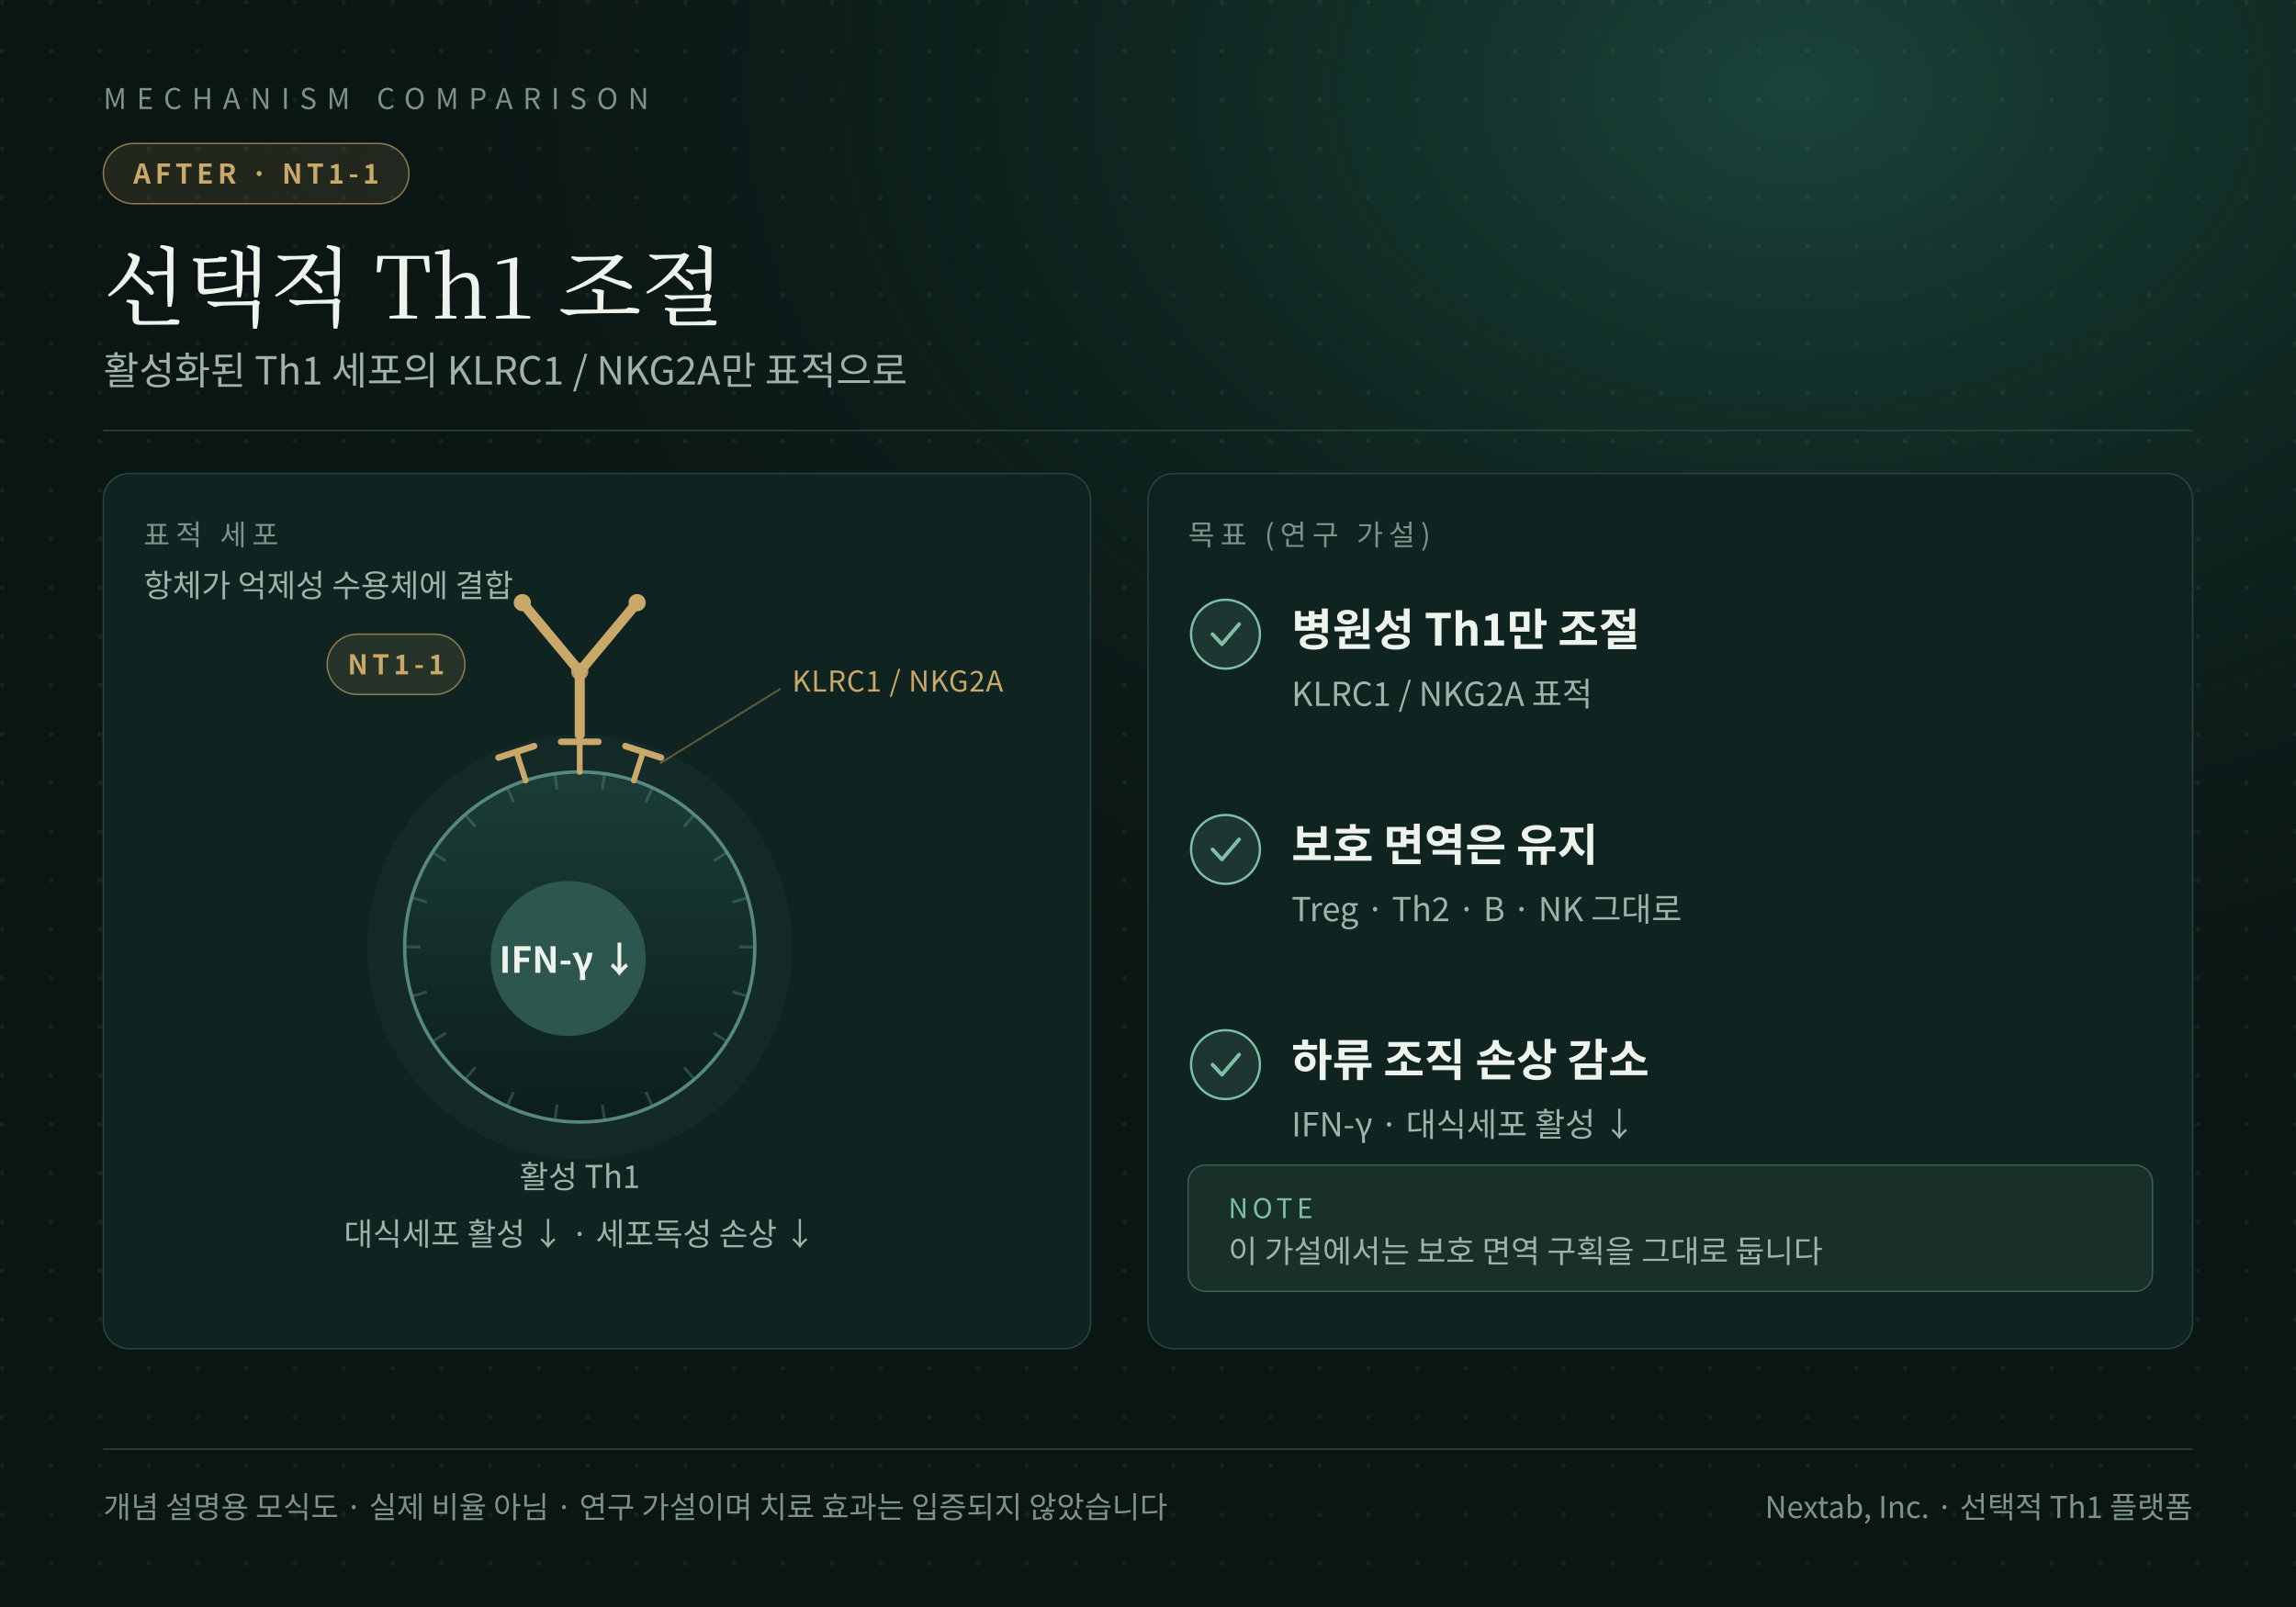
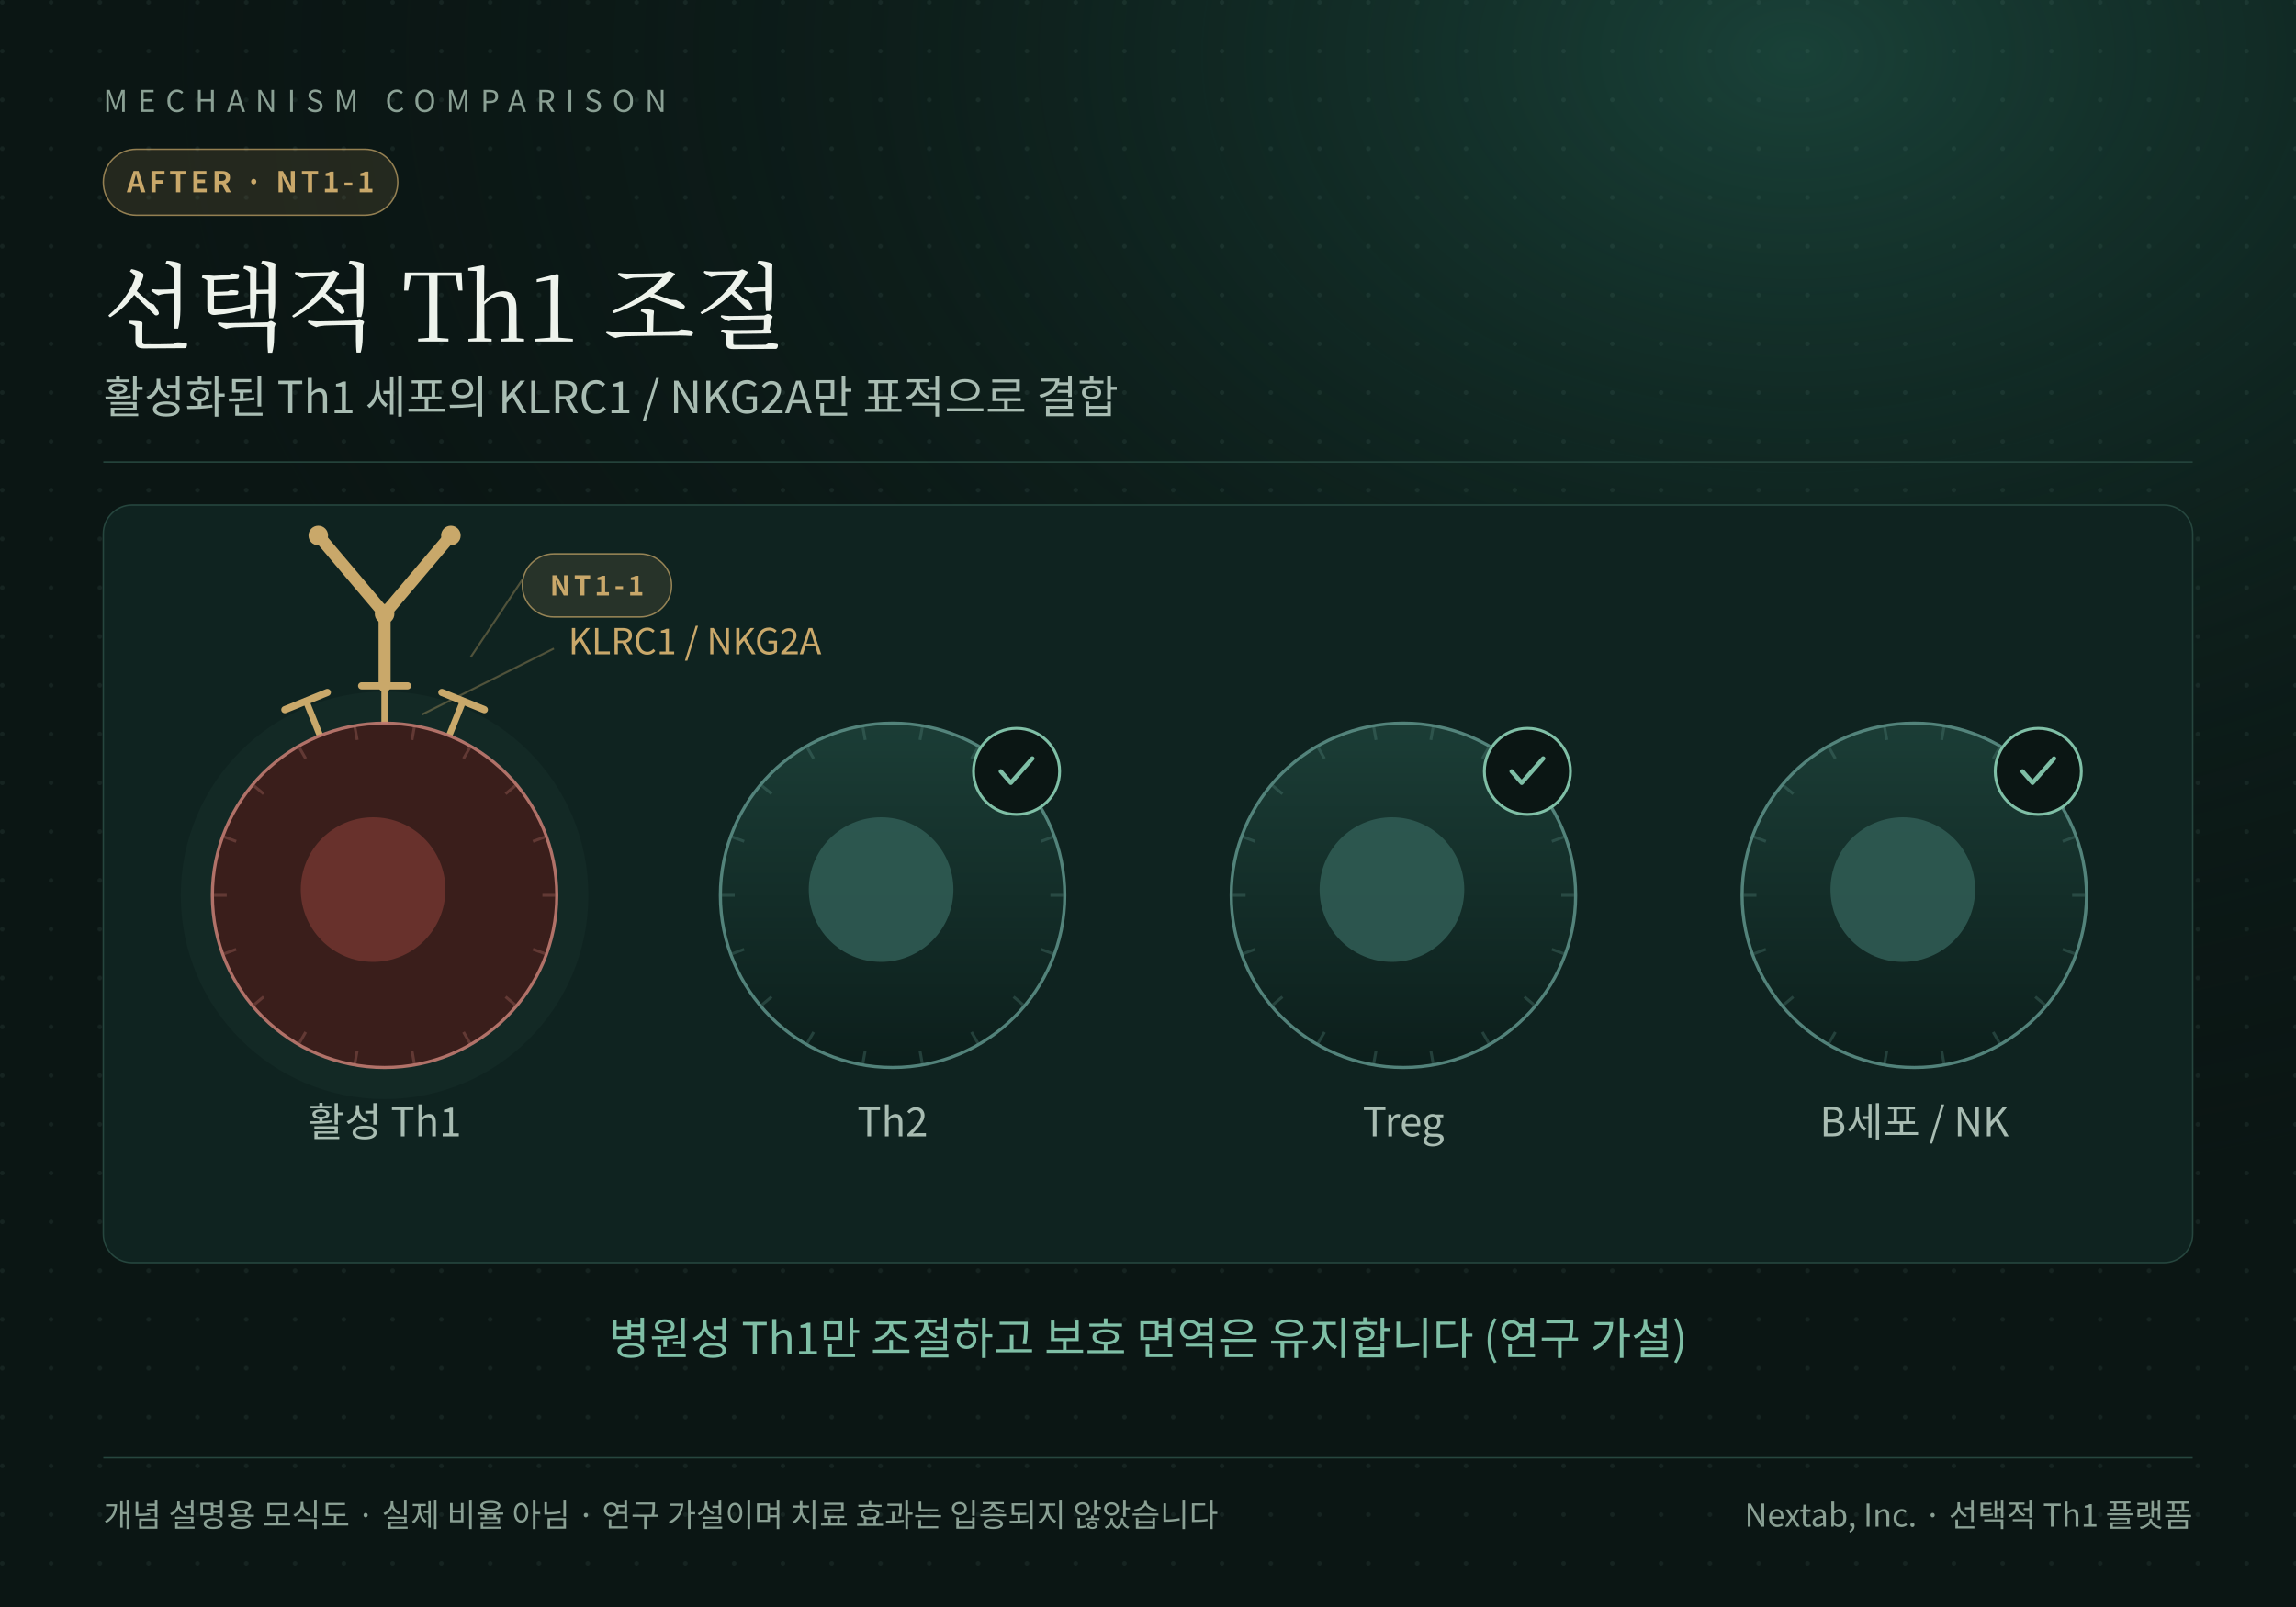
<svg xmlns="http://www.w3.org/2000/svg" width="1600" height="1120" viewBox="0 0 1600 1120">
  <defs>
-     <radialGradient id="glow" cx="78%" cy="6%" r="70%">
-       <stop offset="0%" stop-color="#1d4c41" stop-opacity="0.85" />
-       <stop offset="55%" stop-color="#123029" stop-opacity="0.35" />
+     <radialGradient id="glow" cx="78%" cy="4%" r="72%">
+       <stop offset="0%" stop-color="#1d4c41" stop-opacity="0.8" />
+       <stop offset="55%" stop-color="#123029" stop-opacity="0.3" />
      <stop offset="100%" stop-color="#0b1614" stop-opacity="0" />
    </radialGradient>
    <pattern id="dots" width="34" height="34" patternUnits="userSpaceOnUse">
      <circle cx="1.6" cy="1.6" r="1.6" fill="#8fb4a6" fill-opacity="0.09" />
    </pattern>
    <linearGradient id="cellfill" x1="0" y1="0" x2="0" y2="1">
      <stop offset="0%" stop-color="#1b3d36" />
      <stop offset="100%" stop-color="#0c1e1b" />
    </linearGradient>
  </defs>
  <rect width="1600" height="1120" fill="#0b1614" />
  <rect width="1600" height="1120" fill="url(#glow)" />
  <rect width="1600" height="1120" fill="url(#dots)" />
-   <text x="72" y="76" fill="#7d938a" font-family="'Noto Sans CJK KR','Noto Sans KR','Helvetica Neue',Arial,sans-serif" font-size="20" letter-spacing="7">MECHANISM COMPARISON</text>
-   <rect x="72" y="100" width="213" height="42" rx="21" fill="#c9a86a" fill-opacity="0.12" stroke="#c9a86a" stroke-opacity="0.65" />
-   <text x="178.5" y="128" fill="#c9a86a" font-family="'Noto Sans CJK KR','Noto Sans KR','Helvetica Neue',Arial,sans-serif" font-size="19" font-weight="600" letter-spacing="3" text-anchor="middle">AFTER · NT1-1</text>
-   <text x="72" y="222" fill="#eef3ec" font-family="Georgia,'Noto Serif CJK KR','Noto Serif KR',serif" font-size="60">선택적 Th1 조절</text>
-   <text x="72" y="268" fill="#9fb3a9" font-family="'Noto Sans CJK KR','Noto Sans KR','Helvetica Neue',Arial,sans-serif" font-size="27">활성화된 Th1 세포의 KLRC1 / NKG2A만 표적으로</text>
-   <line x1="72" y1="300" x2="1528" y2="300" stroke="#26463e" stroke-width="1" />
-   <rect x="72" y="330" width="688" height="610" rx="18" fill="#0f2320" stroke="#26463e" />
-   <text x="100" y="380" fill="#7d938a" font-family="'Noto Sans CJK KR','Noto Sans KR','Helvetica Neue',Arial,sans-serif" font-size="20" letter-spacing="4">표적 세포</text>
-   <text x="100" y="416" fill="#9fb3a9" font-family="'Noto Sans CJK KR','Noto Sans KR','Helvetica Neue',Arial,sans-serif" font-size="22">항체가 억제성 수용체에 결합</text>
-   <circle cx="404" cy="660" r="148" fill="#5a8d84" fill-opacity="0.07" />
-   <circle cx="404" cy="660" r="122" fill="url(#cellfill)" stroke="#5a8d84" stroke-width="2.4" stroke-opacity="0.95" />
-   <line x1="515.0" y1="660.0" x2="525.0" y2="660.0" stroke="#5a8d84" stroke-opacity="0.38" stroke-width="2" />
-   <line x1="510.5" y1="691.3" x2="520.1" y2="694.1" stroke="#5a8d84" stroke-opacity="0.38" stroke-width="2" />
-   <line x1="497.4" y1="720.0" x2="505.8" y2="725.4" stroke="#5a8d84" stroke-opacity="0.38" stroke-width="2" />
-   <line x1="476.7" y1="743.9" x2="483.2" y2="751.4" stroke="#5a8d84" stroke-opacity="0.38" stroke-width="2" />
-   <line x1="450.1" y1="761.0" x2="454.3" y2="770.1" stroke="#5a8d84" stroke-opacity="0.38" stroke-width="2" />
-   <line x1="419.8" y1="769.9" x2="421.2" y2="779.8" stroke="#5a8d84" stroke-opacity="0.38" stroke-width="2" />
-   <line x1="388.2" y1="769.9" x2="386.8" y2="779.8" stroke="#5a8d84" stroke-opacity="0.38" stroke-width="2" />
-   <line x1="357.9" y1="761.0" x2="353.7" y2="770.1" stroke="#5a8d84" stroke-opacity="0.38" stroke-width="2" />
-   <line x1="331.3" y1="743.9" x2="324.8" y2="751.4" stroke="#5a8d84" stroke-opacity="0.38" stroke-width="2" />
-   <line x1="310.6" y1="720.0" x2="302.2" y2="725.4" stroke="#5a8d84" stroke-opacity="0.38" stroke-width="2" />
-   <line x1="297.5" y1="691.3" x2="287.9" y2="694.1" stroke="#5a8d84" stroke-opacity="0.38" stroke-width="2" />
-   <line x1="293.0" y1="660.0" x2="283.0" y2="660.0" stroke="#5a8d84" stroke-opacity="0.38" stroke-width="2" />
-   <line x1="297.5" y1="628.7" x2="287.9" y2="625.9" stroke="#5a8d84" stroke-opacity="0.38" stroke-width="2" />
-   <line x1="310.6" y1="600.0" x2="302.2" y2="594.6" stroke="#5a8d84" stroke-opacity="0.38" stroke-width="2" />
-   <line x1="331.3" y1="576.1" x2="324.8" y2="568.6" stroke="#5a8d84" stroke-opacity="0.38" stroke-width="2" />
-   <line x1="357.9" y1="559.0" x2="353.7" y2="549.9" stroke="#5a8d84" stroke-opacity="0.38" stroke-width="2" />
-   <line x1="388.2" y1="550.1" x2="386.8" y2="540.2" stroke="#5a8d84" stroke-opacity="0.38" stroke-width="2" />
-   <line x1="419.8" y1="550.1" x2="421.2" y2="540.2" stroke="#5a8d84" stroke-opacity="0.38" stroke-width="2" />
-   <line x1="450.1" y1="559.0" x2="454.3" y2="549.9" stroke="#5a8d84" stroke-opacity="0.38" stroke-width="2" />
-   <line x1="476.7" y1="576.1" x2="483.2" y2="568.6" stroke="#5a8d84" stroke-opacity="0.38" stroke-width="2" />
-   <line x1="497.4" y1="600.0" x2="505.8" y2="594.6" stroke="#5a8d84" stroke-opacity="0.38" stroke-width="2" />
-   <line x1="510.5" y1="628.7" x2="520.1" y2="625.9" stroke="#5a8d84" stroke-opacity="0.38" stroke-width="2" />
-   <circle cx="396" cy="668" r="54" fill="#2f5a52" fill-opacity="0.92" />
-   <text x="396" y="678" fill="#eef3ec" font-family="'Noto Sans CJK KR','Noto Sans KR','Helvetica Neue',Arial,sans-serif" font-size="25" font-weight="600" text-anchor="middle">IFN-γ ↓</text>
-   <line x1="366.3" y1="544.0" x2="359.8" y2="524.0" stroke="#c9a86a" stroke-width="4" stroke-linecap="round" />
-   <line x1="347.4" y1="528.0" x2="372.2" y2="520.0" stroke="#c9a86a" stroke-width="4.5" stroke-linecap="round" />
-   <line x1="404.0" y1="538.0" x2="404.0" y2="517.0" stroke="#c9a86a" stroke-width="4" stroke-linecap="round" />
-   <line x1="391.0" y1="517.0" x2="417.0" y2="517.0" stroke="#c9a86a" stroke-width="4.5" stroke-linecap="round" />
-   <line x1="441.7" y1="544.0" x2="448.2" y2="524.0" stroke="#c9a86a" stroke-width="4" stroke-linecap="round" />
-   <line x1="435.8" y1="520.0" x2="460.6" y2="528.0" stroke="#c9a86a" stroke-width="4.5" stroke-linecap="round" />
-   <g stroke="#c9a86a" stroke-width="7.0" stroke-linecap="round" fill="none">
-     <line x1="404" y1="512.0" x2="404" y2="468.0" />
-     <line x1="404" y1="468.0" x2="364.0" y2="420.0" />
-     <line x1="404" y1="468.0" x2="444.0" y2="420.0" />
+   <text x="72" y="78" fill="#8aa094" font-family="'Noto Sans CJK KR','Noto Sans KR','Helvetica Neue',Arial,sans-serif" font-size="21" letter-spacing="7">MECHANISM COMPARISON</text>
+   <rect x="72" y="104" width="205.2" height="46" rx="23.0" fill="#c9a86a" fill-opacity="0.13" stroke="#c9a86a" stroke-opacity="0.7" />
+   <text x="174.6" y="134.0" fill="#c9a86a" font-family="'Noto Sans CJK KR','Noto Sans KR','Helvetica Neue',Arial,sans-serif" font-size="20" font-weight="600" letter-spacing="2.5" text-anchor="middle">AFTER · NT1-1</text>
+   <text x="72" y="238" fill="#eef3ec" font-family="Georgia,'Noto Serif CJK KR','Noto Serif KR',serif" font-size="66">선택적 Th1 조절</text>
+   <text x="72" y="288" fill="#a8bcb2" font-family="'Noto Sans CJK KR','Noto Sans KR','Helvetica Neue',Arial,sans-serif" font-size="31">활성화된 Th1 세포의 KLRC1 / NKG2A만 표적으로 결합</text>
+   <line x1="72" y1="322" x2="1528" y2="322" stroke="#26463e" stroke-width="1" />
+   <rect x="72" y="352" width="1456" height="528" rx="20" fill="#0f2320" stroke="#26463e" />
+   <circle cx="268" cy="624" r="142" fill="#5a8d84" fill-opacity="0.06" />
+   <line x1="223.0" y1="512.7" x2="213.3" y2="488.6" stroke="#c9a86a" stroke-width="4.5" stroke-linecap="round" />
+   <line x1="198.5" y1="494.6" x2="228.1" y2="482.6" stroke="#c9a86a" stroke-width="5" stroke-linecap="round" />
+   <line x1="268.0" y1="504.0" x2="268.0" y2="478.0" stroke="#c9a86a" stroke-width="4.5" stroke-linecap="round" />
+   <line x1="252.0" y1="478.0" x2="284.0" y2="478.0" stroke="#c9a86a" stroke-width="5" stroke-linecap="round" />
+   <line x1="313.0" y1="512.7" x2="322.7" y2="488.6" stroke="#c9a86a" stroke-width="4.5" stroke-linecap="round" />
+   <line x1="307.9" y1="482.6" x2="337.5" y2="494.6" stroke="#c9a86a" stroke-width="5" stroke-linecap="round" />
+   <g stroke="#c9a86a" stroke-width="8.4" stroke-linecap="round" fill="none">
+     <line x1="268" y1="478.2" x2="268" y2="427.8" />
+     <line x1="268" y1="427.8" x2="221.8" y2="373.2" />
+     <line x1="268" y1="427.8" x2="314.2" y2="373.2" />
  </g>
-   <circle cx="364.0" cy="420.0" r="6.0" fill="#c9a86a" />
-   <circle cx="444.0" cy="420.0" r="6.0" fill="#c9a86a" />
-   <circle cx="404" cy="468.0" r="6.0" fill="#c9a86a" fill-opacity="0.9" />
-   <rect x="228" y="442" width="96" height="42" rx="21" fill="#c9a86a" fill-opacity="0.12" stroke="#c9a86a" stroke-opacity="0.65" />
-   <text x="276.0" y="470" fill="#c9a86a" font-family="'Noto Sans CJK KR','Noto Sans KR','Helvetica Neue',Arial,sans-serif" font-size="19" font-weight="600" letter-spacing="3" text-anchor="middle">NT1-1</text>
-   <line x1="460" y1="532" x2="544" y2="480" stroke="#c9a86a" stroke-opacity="0.4" stroke-width="1.4" />
-   <text x="552" y="482" fill="#c9a86a" font-family="'Noto Sans CJK KR','Noto Sans KR','Helvetica Neue',Arial,sans-serif" font-size="20" letter-spacing="0.5">KLRC1 / NKG2A</text>
-   <text x="404" y="828" fill="#9fb3a9" font-family="'Noto Sans CJK KR','Noto Sans KR','Helvetica Neue',Arial,sans-serif" font-size="22" text-anchor="middle">활성 Th1</text>
-   <text x="404" y="868" fill="#9fb3a9" font-family="'Noto Sans CJK KR','Noto Sans KR','Helvetica Neue',Arial,sans-serif" font-size="22" text-anchor="middle">대식세포 활성 ↓  ·  세포독성 손상 ↓</text>
-   <rect x="800" y="330" width="728" height="610" rx="18" fill="#0f2320" stroke="#26463e" />
-   <text x="828" y="380" fill="#7d938a" font-family="'Noto Sans CJK KR','Noto Sans KR','Helvetica Neue',Arial,sans-serif" font-size="20" letter-spacing="4">목표 (연구 가설)</text>
-   <circle cx="854" cy="442" r="24" fill="#7fbfa6" fill-opacity="0.13" stroke="#7fbfa6" stroke-width="1.6" />
-   <path d="M845 442 l6.5 7 l12 -14" fill="none" stroke="#7fbfa6" stroke-width="2.6" stroke-linecap="round" stroke-linejoin="round" />
-   <text x="900" y="450" fill="#eef3ec" font-family="'Noto Sans CJK KR','Noto Sans KR','Helvetica Neue',Arial,sans-serif" font-size="31" font-weight="600">병원성 Th1만 조절</text>
-   <text x="900" y="492" fill="#9fb3a9" font-family="'Noto Sans CJK KR','Noto Sans KR','Helvetica Neue',Arial,sans-serif" font-size="23">KLRC1 / NKG2A 표적</text>
-   <circle cx="854" cy="592" r="24" fill="#7fbfa6" fill-opacity="0.13" stroke="#7fbfa6" stroke-width="1.6" />
-   <path d="M845 592 l6.5 7 l12 -14" fill="none" stroke="#7fbfa6" stroke-width="2.6" stroke-linecap="round" stroke-linejoin="round" />
-   <text x="900" y="600" fill="#eef3ec" font-family="'Noto Sans CJK KR','Noto Sans KR','Helvetica Neue',Arial,sans-serif" font-size="31" font-weight="600">보호 면역은 유지</text>
-   <text x="900" y="642" fill="#9fb3a9" font-family="'Noto Sans CJK KR','Noto Sans KR','Helvetica Neue',Arial,sans-serif" font-size="23">Treg · Th2 · B · NK 그대로</text>
-   <circle cx="854" cy="742" r="24" fill="#7fbfa6" fill-opacity="0.13" stroke="#7fbfa6" stroke-width="1.6" />
-   <path d="M845 742 l6.5 7 l12 -14" fill="none" stroke="#7fbfa6" stroke-width="2.6" stroke-linecap="round" stroke-linejoin="round" />
-   <text x="900" y="750" fill="#eef3ec" font-family="'Noto Sans CJK KR','Noto Sans KR','Helvetica Neue',Arial,sans-serif" font-size="31" font-weight="600">하류 조직 손상 감소</text>
-   <text x="900" y="792" fill="#9fb3a9" font-family="'Noto Sans CJK KR','Noto Sans KR','Helvetica Neue',Arial,sans-serif" font-size="23">IFN-γ · 대식세포 활성 ↓</text>
-   <rect x="828" y="812" width="672" height="88" rx="12" fill="#7fbfa6" fill-opacity="0.08" stroke="#7fbfa6" stroke-opacity="0.35" />
-   <text x="856" y="849" fill="#7fbfa6" font-family="'Noto Sans CJK KR','Noto Sans KR','Helvetica Neue',Arial,sans-serif" font-size="19" letter-spacing="3">NOTE</text>
-   <text x="856" y="880" fill="#9fb3a9" font-family="'Noto Sans CJK KR','Noto Sans KR','Helvetica Neue',Arial,sans-serif" font-size="22">이 가설에서는 보호 면역 구획을 그대로 둡니다</text>
-   <line x1="72" y1="1010" x2="1528" y2="1010" stroke="#26463e" stroke-width="1" />
-   <text x="72" y="1058" fill="#7d938a" font-family="'Noto Sans CJK KR','Noto Sans KR','Helvetica Neue',Arial,sans-serif" font-size="21">개념 설명용 모식도 · 실제 비율 아님 · 연구 가설이며 치료 효과는 입증되지 않았습니다</text>
-   <text x="1528" y="1058" fill="#7d938a" font-family="'Noto Sans CJK KR','Noto Sans KR','Helvetica Neue',Arial,sans-serif" font-size="21" text-anchor="end">Nextab, Inc. · 선택적 Th1 플랫폼</text>
+   <circle cx="221.8" cy="373.2" r="6.825" fill="#c9a86a" />
+   <circle cx="314.2" cy="373.2" r="6.825" fill="#c9a86a" />
+   <circle cx="268" cy="427.8" r="6.825" fill="#c9a86a" />
+   <rect x="364" y="386" width="104" height="44" rx="22.0" fill="#c9a86a" fill-opacity="0.13" stroke="#c9a86a" stroke-opacity="0.7" />
+   <text x="416.0" y="415.0" fill="#c9a86a" font-family="'Noto Sans CJK KR','Noto Sans KR','Helvetica Neue',Arial,sans-serif" font-size="19" font-weight="600" letter-spacing="2.5" text-anchor="middle">NT1-1</text>
+   <line x1="364" y1="404" x2="328" y2="458" stroke="#c9a86a" stroke-opacity="0.35" stroke-width="1.4" />
+   <line x1="294" y1="498" x2="386" y2="452" stroke="#c9a86a" stroke-opacity="0.35" stroke-width="1.4" />
+   <text x="396" y="456" fill="#c9a86a" font-family="'Noto Sans CJK KR','Noto Sans KR','Helvetica Neue',Arial,sans-serif" font-size="25">KLRC1 / NKG2A</text>
+   <circle cx="268" cy="624" r="120" fill="#3a1e1b" stroke="#c07a70" stroke-width="2.2" stroke-opacity="0.9" />
+   <line x1="378.0" y1="624.0" x2="387.0" y2="624.0" stroke="#c07a70" stroke-opacity="0.3" stroke-width="2" />
+   <line x1="371.4" y1="661.6" x2="379.8" y2="664.7" stroke="#c07a70" stroke-opacity="0.3" stroke-width="2" />
+   <line x1="352.3" y1="694.7" x2="359.2" y2="700.5" stroke="#c07a70" stroke-opacity="0.3" stroke-width="2" />
+   <line x1="323.0" y1="719.3" x2="327.5" y2="727.1" stroke="#c07a70" stroke-opacity="0.3" stroke-width="2" />
+   <line x1="287.1" y1="732.3" x2="288.7" y2="741.2" stroke="#c07a70" stroke-opacity="0.3" stroke-width="2" />
+   <line x1="248.9" y1="732.3" x2="247.3" y2="741.2" stroke="#c07a70" stroke-opacity="0.3" stroke-width="2" />
+   <line x1="213.0" y1="719.3" x2="208.5" y2="727.1" stroke="#c07a70" stroke-opacity="0.3" stroke-width="2" />
+   <line x1="183.7" y1="694.7" x2="176.8" y2="700.5" stroke="#c07a70" stroke-opacity="0.3" stroke-width="2" />
+   <line x1="164.6" y1="661.6" x2="156.2" y2="664.7" stroke="#c07a70" stroke-opacity="0.3" stroke-width="2" />
+   <line x1="158.0" y1="624.0" x2="149.0" y2="624.0" stroke="#c07a70" stroke-opacity="0.3" stroke-width="2" />
+   <line x1="164.6" y1="586.4" x2="156.2" y2="583.3" stroke="#c07a70" stroke-opacity="0.3" stroke-width="2" />
+   <line x1="183.7" y1="553.3" x2="176.8" y2="547.5" stroke="#c07a70" stroke-opacity="0.3" stroke-width="2" />
+   <line x1="213.0" y1="528.7" x2="208.5" y2="520.9" stroke="#c07a70" stroke-opacity="0.3" stroke-width="2" />
+   <line x1="248.9" y1="515.7" x2="247.3" y2="506.8" stroke="#c07a70" stroke-opacity="0.3" stroke-width="2" />
+   <line x1="287.1" y1="515.7" x2="288.7" y2="506.8" stroke="#c07a70" stroke-opacity="0.3" stroke-width="2" />
+   <line x1="323.0" y1="528.7" x2="327.5" y2="520.9" stroke="#c07a70" stroke-opacity="0.3" stroke-width="2" />
+   <line x1="352.3" y1="553.3" x2="359.2" y2="547.5" stroke="#c07a70" stroke-opacity="0.3" stroke-width="2" />
+   <line x1="371.4" y1="586.4" x2="379.8" y2="583.3" stroke="#c07a70" stroke-opacity="0.3" stroke-width="2" />
+   <circle cx="260" cy="620" r="50.4" fill="#6d332e" fill-opacity="0.9" />
+   <text x="268" y="792" fill="#a8bcb2" font-family="'Noto Sans CJK KR','Noto Sans KR','Helvetica Neue',Arial,sans-serif" font-size="28" text-anchor="middle">활성 Th1</text>
+   <circle cx="622" cy="624" r="120" fill="url(#cellfill)" stroke="#5a8d84" stroke-width="2.2" stroke-opacity="0.9" />
+   <line x1="732.0" y1="624.0" x2="741.0" y2="624.0" stroke="#5a8d84" stroke-opacity="0.3" stroke-width="2" />
+   <line x1="725.4" y1="661.6" x2="733.8" y2="664.7" stroke="#5a8d84" stroke-opacity="0.3" stroke-width="2" />
+   <line x1="706.3" y1="694.7" x2="713.2" y2="700.5" stroke="#5a8d84" stroke-opacity="0.3" stroke-width="2" />
+   <line x1="677.0" y1="719.3" x2="681.5" y2="727.1" stroke="#5a8d84" stroke-opacity="0.3" stroke-width="2" />
+   <line x1="641.1" y1="732.3" x2="642.7" y2="741.2" stroke="#5a8d84" stroke-opacity="0.3" stroke-width="2" />
+   <line x1="602.9" y1="732.3" x2="601.3" y2="741.2" stroke="#5a8d84" stroke-opacity="0.3" stroke-width="2" />
+   <line x1="567.0" y1="719.3" x2="562.5" y2="727.1" stroke="#5a8d84" stroke-opacity="0.3" stroke-width="2" />
+   <line x1="537.7" y1="694.7" x2="530.8" y2="700.5" stroke="#5a8d84" stroke-opacity="0.3" stroke-width="2" />
+   <line x1="518.6" y1="661.6" x2="510.2" y2="664.7" stroke="#5a8d84" stroke-opacity="0.3" stroke-width="2" />
+   <line x1="512.0" y1="624.0" x2="503.0" y2="624.0" stroke="#5a8d84" stroke-opacity="0.3" stroke-width="2" />
+   <line x1="518.6" y1="586.4" x2="510.2" y2="583.3" stroke="#5a8d84" stroke-opacity="0.3" stroke-width="2" />
+   <line x1="537.7" y1="553.3" x2="530.8" y2="547.5" stroke="#5a8d84" stroke-opacity="0.3" stroke-width="2" />
+   <line x1="567.0" y1="528.7" x2="562.5" y2="520.9" stroke="#5a8d84" stroke-opacity="0.3" stroke-width="2" />
+   <line x1="602.9" y1="515.7" x2="601.3" y2="506.8" stroke="#5a8d84" stroke-opacity="0.3" stroke-width="2" />
+   <line x1="641.1" y1="515.7" x2="642.7" y2="506.8" stroke="#5a8d84" stroke-opacity="0.3" stroke-width="2" />
+   <line x1="677.0" y1="528.7" x2="681.5" y2="520.9" stroke="#5a8d84" stroke-opacity="0.3" stroke-width="2" />
+   <line x1="706.3" y1="553.3" x2="713.2" y2="547.5" stroke="#5a8d84" stroke-opacity="0.3" stroke-width="2" />
+   <line x1="725.4" y1="586.4" x2="733.8" y2="583.3" stroke="#5a8d84" stroke-opacity="0.3" stroke-width="2" />
+   <circle cx="614" cy="620" r="50.4" fill="#2f5a52" fill-opacity="0.9" />
+   <text x="622" y="792" fill="#a8bcb2" font-family="'Noto Sans CJK KR','Noto Sans KR','Helvetica Neue',Arial,sans-serif" font-size="28" text-anchor="middle">Th2</text>
+   <circle cx="708.4" cy="537.6" r="30" fill="#0b1614" stroke="#7fbfa6" stroke-width="2" />
+   <path d="M697.4 537.6 l7 8 l15 -17" fill="none" stroke="#7fbfa6" stroke-width="3" stroke-linecap="round" stroke-linejoin="round" />
+   <circle cx="978" cy="624" r="120" fill="url(#cellfill)" stroke="#5a8d84" stroke-width="2.2" stroke-opacity="0.9" />
+   <line x1="1088.0" y1="624.0" x2="1097.0" y2="624.0" stroke="#5a8d84" stroke-opacity="0.3" stroke-width="2" />
+   <line x1="1081.4" y1="661.6" x2="1089.8" y2="664.7" stroke="#5a8d84" stroke-opacity="0.3" stroke-width="2" />
+   <line x1="1062.3" y1="694.7" x2="1069.2" y2="700.5" stroke="#5a8d84" stroke-opacity="0.3" stroke-width="2" />
+   <line x1="1033.0" y1="719.3" x2="1037.5" y2="727.1" stroke="#5a8d84" stroke-opacity="0.3" stroke-width="2" />
+   <line x1="997.1" y1="732.3" x2="998.7" y2="741.2" stroke="#5a8d84" stroke-opacity="0.3" stroke-width="2" />
+   <line x1="958.9" y1="732.3" x2="957.3" y2="741.2" stroke="#5a8d84" stroke-opacity="0.3" stroke-width="2" />
+   <line x1="923.0" y1="719.3" x2="918.5" y2="727.1" stroke="#5a8d84" stroke-opacity="0.3" stroke-width="2" />
+   <line x1="893.7" y1="694.7" x2="886.8" y2="700.5" stroke="#5a8d84" stroke-opacity="0.3" stroke-width="2" />
+   <line x1="874.6" y1="661.6" x2="866.2" y2="664.7" stroke="#5a8d84" stroke-opacity="0.3" stroke-width="2" />
+   <line x1="868.0" y1="624.0" x2="859.0" y2="624.0" stroke="#5a8d84" stroke-opacity="0.3" stroke-width="2" />
+   <line x1="874.6" y1="586.4" x2="866.2" y2="583.3" stroke="#5a8d84" stroke-opacity="0.3" stroke-width="2" />
+   <line x1="893.7" y1="553.3" x2="886.8" y2="547.5" stroke="#5a8d84" stroke-opacity="0.3" stroke-width="2" />
+   <line x1="923.0" y1="528.7" x2="918.5" y2="520.9" stroke="#5a8d84" stroke-opacity="0.3" stroke-width="2" />
+   <line x1="958.9" y1="515.7" x2="957.3" y2="506.8" stroke="#5a8d84" stroke-opacity="0.3" stroke-width="2" />
+   <line x1="997.1" y1="515.7" x2="998.7" y2="506.8" stroke="#5a8d84" stroke-opacity="0.3" stroke-width="2" />
+   <line x1="1033.0" y1="528.7" x2="1037.5" y2="520.9" stroke="#5a8d84" stroke-opacity="0.3" stroke-width="2" />
+   <line x1="1062.3" y1="553.3" x2="1069.2" y2="547.5" stroke="#5a8d84" stroke-opacity="0.3" stroke-width="2" />
+   <line x1="1081.4" y1="586.4" x2="1089.8" y2="583.3" stroke="#5a8d84" stroke-opacity="0.3" stroke-width="2" />
+   <circle cx="970" cy="620" r="50.4" fill="#2f5a52" fill-opacity="0.9" />
+   <text x="978" y="792" fill="#a8bcb2" font-family="'Noto Sans CJK KR','Noto Sans KR','Helvetica Neue',Arial,sans-serif" font-size="28" text-anchor="middle">Treg</text>
+   <circle cx="1064.4" cy="537.6" r="30" fill="#0b1614" stroke="#7fbfa6" stroke-width="2" />
+   <path d="M1053.4 537.6 l7 8 l15 -17" fill="none" stroke="#7fbfa6" stroke-width="3" stroke-linecap="round" stroke-linejoin="round" />
+   <circle cx="1334" cy="624" r="120" fill="url(#cellfill)" stroke="#5a8d84" stroke-width="2.2" stroke-opacity="0.9" />
+   <line x1="1444.0" y1="624.0" x2="1453.0" y2="624.0" stroke="#5a8d84" stroke-opacity="0.3" stroke-width="2" />
+   <line x1="1437.4" y1="661.6" x2="1445.8" y2="664.7" stroke="#5a8d84" stroke-opacity="0.3" stroke-width="2" />
+   <line x1="1418.3" y1="694.7" x2="1425.2" y2="700.5" stroke="#5a8d84" stroke-opacity="0.3" stroke-width="2" />
+   <line x1="1389.0" y1="719.3" x2="1393.5" y2="727.1" stroke="#5a8d84" stroke-opacity="0.3" stroke-width="2" />
+   <line x1="1353.1" y1="732.3" x2="1354.7" y2="741.2" stroke="#5a8d84" stroke-opacity="0.3" stroke-width="2" />
+   <line x1="1314.9" y1="732.3" x2="1313.3" y2="741.2" stroke="#5a8d84" stroke-opacity="0.3" stroke-width="2" />
+   <line x1="1279.0" y1="719.3" x2="1274.5" y2="727.1" stroke="#5a8d84" stroke-opacity="0.3" stroke-width="2" />
+   <line x1="1249.7" y1="694.7" x2="1242.8" y2="700.5" stroke="#5a8d84" stroke-opacity="0.3" stroke-width="2" />
+   <line x1="1230.6" y1="661.6" x2="1222.2" y2="664.7" stroke="#5a8d84" stroke-opacity="0.3" stroke-width="2" />
+   <line x1="1224.0" y1="624.0" x2="1215.0" y2="624.0" stroke="#5a8d84" stroke-opacity="0.3" stroke-width="2" />
+   <line x1="1230.6" y1="586.4" x2="1222.2" y2="583.3" stroke="#5a8d84" stroke-opacity="0.3" stroke-width="2" />
+   <line x1="1249.7" y1="553.3" x2="1242.8" y2="547.5" stroke="#5a8d84" stroke-opacity="0.3" stroke-width="2" />
+   <line x1="1279.0" y1="528.7" x2="1274.5" y2="520.9" stroke="#5a8d84" stroke-opacity="0.3" stroke-width="2" />
+   <line x1="1314.9" y1="515.7" x2="1313.3" y2="506.8" stroke="#5a8d84" stroke-opacity="0.3" stroke-width="2" />
+   <line x1="1353.1" y1="515.7" x2="1354.7" y2="506.8" stroke="#5a8d84" stroke-opacity="0.3" stroke-width="2" />
+   <line x1="1389.0" y1="528.7" x2="1393.5" y2="520.9" stroke="#5a8d84" stroke-opacity="0.3" stroke-width="2" />
+   <line x1="1418.3" y1="553.3" x2="1425.2" y2="547.5" stroke="#5a8d84" stroke-opacity="0.3" stroke-width="2" />
+   <line x1="1437.4" y1="586.4" x2="1445.8" y2="583.3" stroke="#5a8d84" stroke-opacity="0.3" stroke-width="2" />
+   <circle cx="1326" cy="620" r="50.4" fill="#2f5a52" fill-opacity="0.9" />
+   <text x="1334" y="792" fill="#a8bcb2" font-family="'Noto Sans CJK KR','Noto Sans KR','Helvetica Neue',Arial,sans-serif" font-size="28" text-anchor="middle">B세포 / NK</text>
+   <circle cx="1420.4" cy="537.6" r="30" fill="#0b1614" stroke="#7fbfa6" stroke-width="2" />
+   <path d="M1409.4 537.6 l7 8 l15 -17" fill="none" stroke="#7fbfa6" stroke-width="3" stroke-linecap="round" stroke-linejoin="round" />
+   <text x="800" y="944" fill="#7fbfa6" font-family="'Noto Sans CJK KR','Noto Sans KR','Helvetica Neue',Arial,sans-serif" font-size="31" text-anchor="middle">병원성 Th1만 조절하고 보호 면역은 유지합니다 (연구 가설)</text>
+   <line x1="72" y1="1016" x2="1528" y2="1016" stroke="#26463e" stroke-width="1" />
+   <text x="72" y="1064" fill="#8aa094" font-family="'Noto Sans CJK KR','Noto Sans KR','Helvetica Neue',Arial,sans-serif" font-size="22">개념 설명용 모식도 · 실제 비율 아님 · 연구 가설이며 치료 효과는 입증되지 않았습니다</text>
+   <text x="1528" y="1064" fill="#8aa094" font-family="'Noto Sans CJK KR','Noto Sans KR','Helvetica Neue',Arial,sans-serif" font-size="22" text-anchor="end">Nextab, Inc. · 선택적 Th1 플랫폼</text>
</svg>
